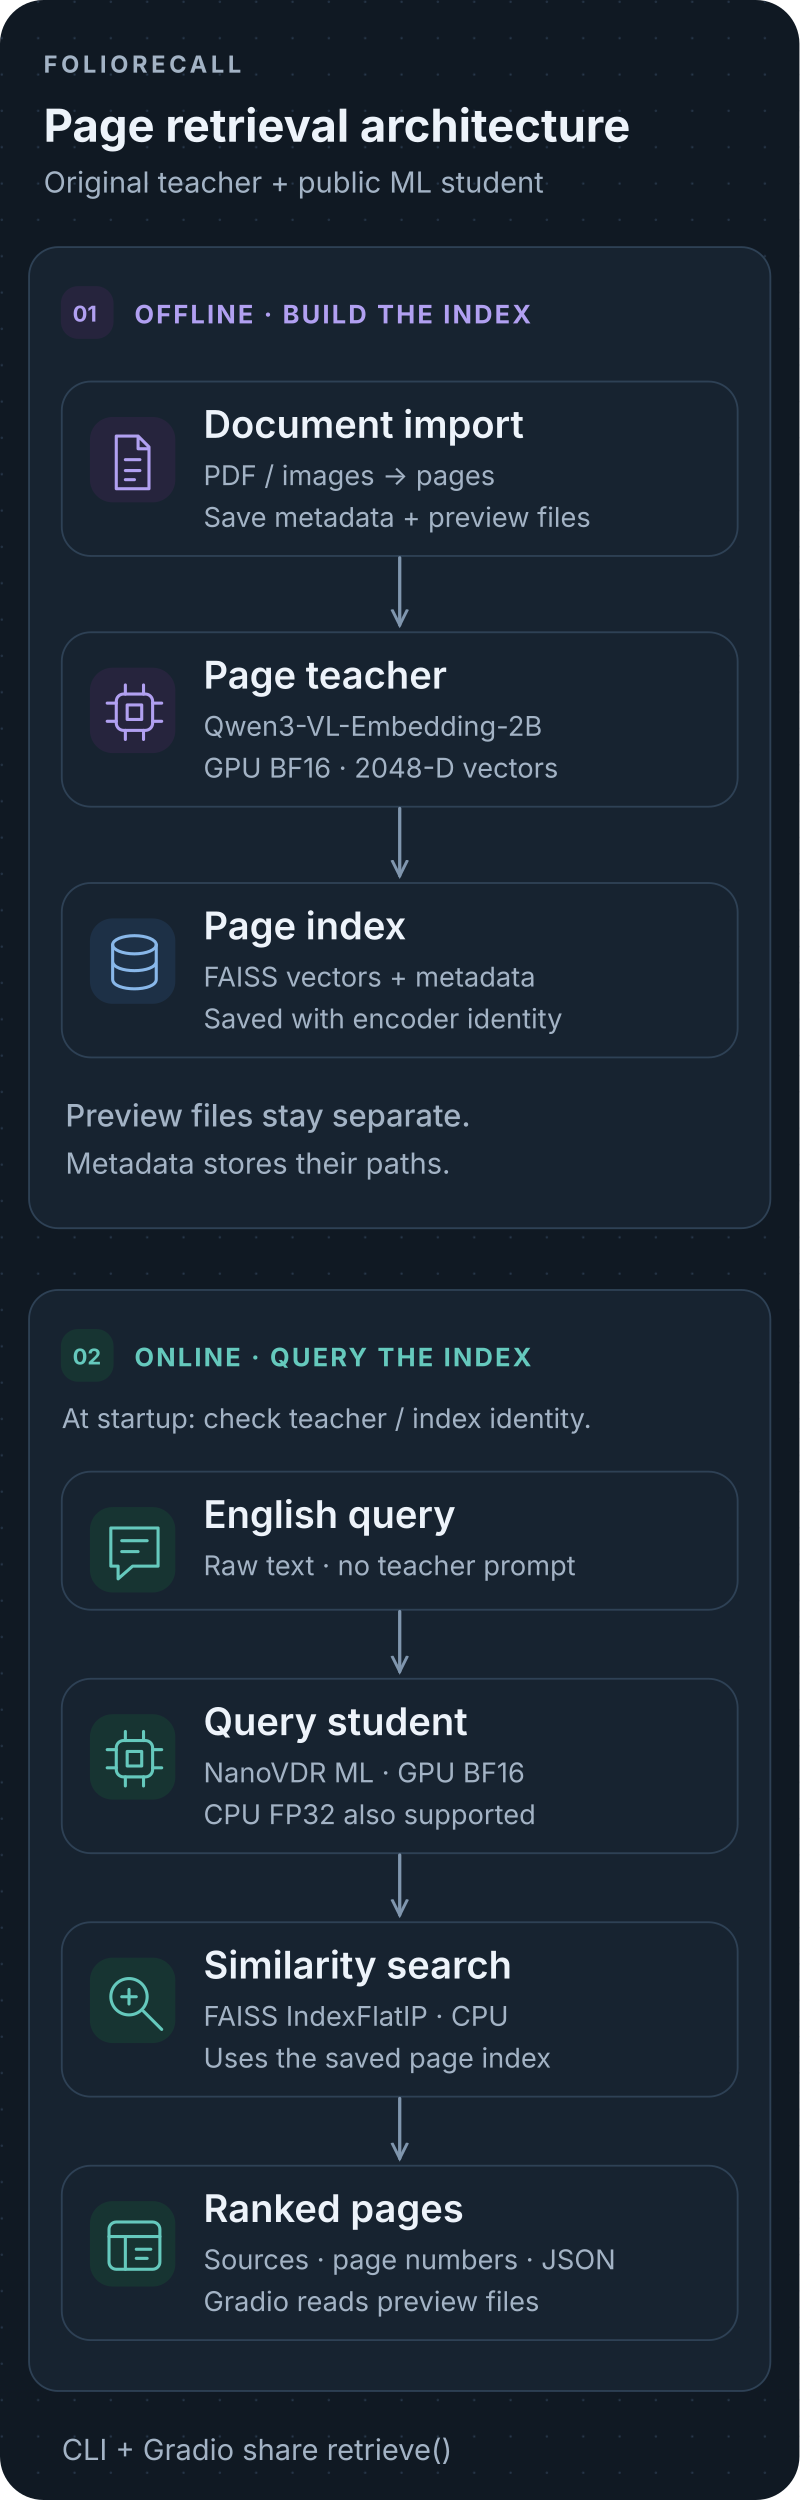
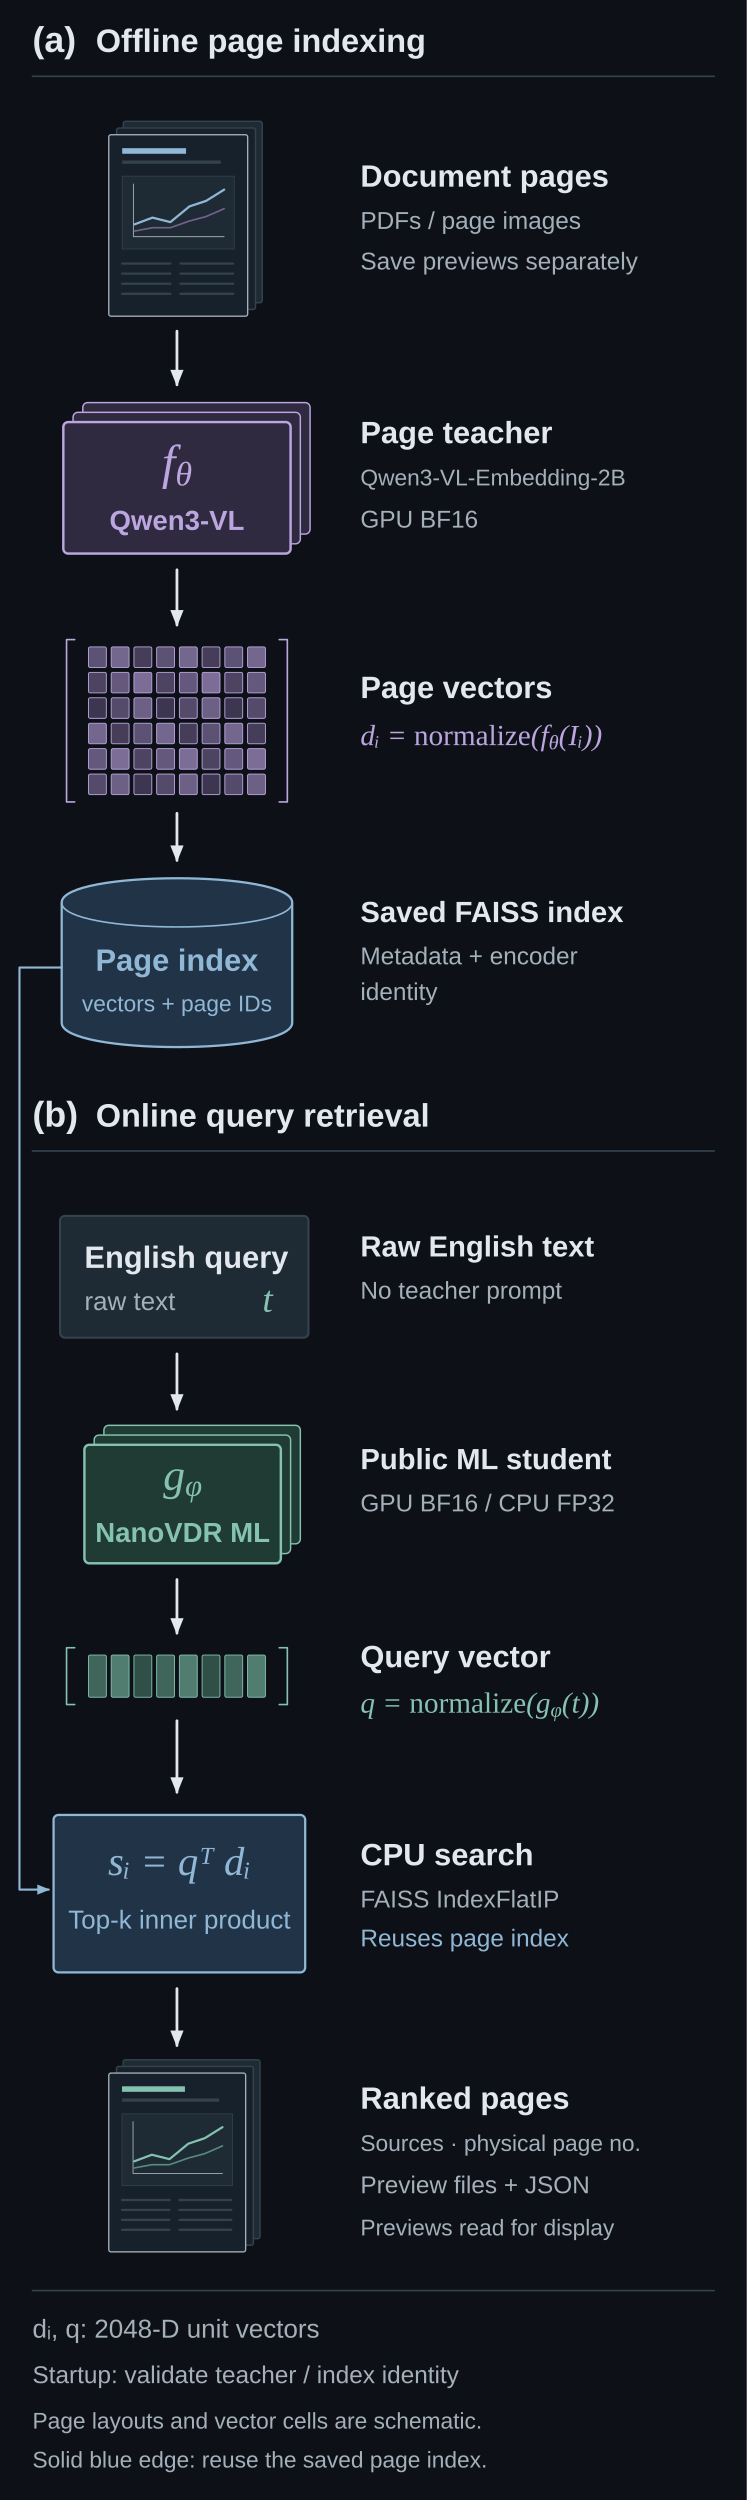
- <svg xmlns="http://www.w3.org/2000/svg" width="440" height="1376" viewBox="0 0 440 1376" role="img" aria-labelledby="title description">
+ <svg xmlns="http://www.w3.org/2000/svg" width="460" height="1540" viewBox="0 0 460 1540" role="img" aria-labelledby="title description">
  <defs>
-     <pattern id="dots" width="20" height="20" patternUnits="userSpaceOnUse">
-       <circle cx="1" cy="1" r="0.7" fill="#233142" />
-     </pattern>
-     <marker id="arrow" viewBox="0 0 10 10" refX="8" refY="5" markerWidth="6" markerHeight="6" orient="auto-start-reverse">
-       <path d="M0 1 8 5 0 9" fill="none" stroke="#8096ae" stroke-width="1.5" />
-     </marker>
-     <style>text{font-family:Inter,"Segoe UI",Arial,sans-serif} .wire{fill:none;stroke-width:1.8;stroke-linecap:round;stroke-linejoin:round} .icon{fill:none;stroke-width:1.7;stroke-linecap:round;stroke-linejoin:round}</style>
+     <style>text{font-family:Arial,"Segoe UI",sans-serif} .math{font-family:"Cambria Math",Cambria,"Times New Roman",serif;font-style:italic} .edge{fill:none;stroke-width:1.7;stroke-linejoin:round;stroke-linecap:round}</style>
+     <marker id="a-ink" viewBox="0 0 10 8" refX="9" refY="4" markerWidth="6" markerHeight="5" orient="auto-start-reverse">
+       <path d="M0 0 10 4 0 8z" fill="#e2e8ee" />
+     </marker>
+     <marker id="a-purple" viewBox="0 0 10 8" refX="9" refY="4" markerWidth="6" markerHeight="5" orient="auto-start-reverse">
+       <path d="M0 0 10 4 0 8z" fill="#bba6df" />
+     </marker>
+     <marker id="a-teal" viewBox="0 0 10 8" refX="9" refY="4" markerWidth="6" markerHeight="5" orient="auto-start-reverse">
+       <path d="M0 0 10 4 0 8z" fill="#85c2af" />
+     </marker>
+     <marker id="a-blue" viewBox="0 0 10 8" refX="9" refY="4" markerWidth="6" markerHeight="5" orient="auto-start-reverse">
+       <path d="M0 0 10 4 0 8z" fill="#91b7d6" />
+     </marker>
+     <marker id="a-muted" viewBox="0 0 10 8" refX="9" refY="4" markerWidth="6" markerHeight="5" orient="auto-start-reverse">
+       <path d="M0 0 10 4 0 8z" fill="#a4b0ba" />
+     </marker>
  </defs>
-   <rect width="440" height="1376" rx="24" fill="#101923" />
-   <rect width="440" height="1376" rx="24" fill="url(#dots)" />
-   <text x="24" y="40" font-size="13" fill="#a3b3c5" font-weight="700" letter-spacing="2">FOLIORECALL</text>
-   <text x="24" y="78" font-size="25" fill="#edf3fa" font-weight="650">Page retrieval architecture</text>
-   <text x="24" y="106" font-size="16" fill="#a3b3c5" font-weight="400">Original teacher + public ML student</text>
-   <rect x="16" y="136" width="408" height="540" rx="16" fill="#172330" stroke="#2e4155" />
-   <rect x="34" y="158" width="28" height="28" rx="9" fill="#26243d" stroke="#26243d" />
-   <text x="40" y="177" font-size="12" fill="#b1a0f1" font-weight="700">01</text>
-   <text x="74" y="178" font-size="14" fill="#b1a0f1" font-weight="700" letter-spacing="1.2">OFFLINE · BUILD THE INDEX</text>
-   <rect x="34" y="210" width="372" height="96" rx="16" fill="#172330" stroke="#2e4155" />
-   <rect x="50" y="230" width="46" height="46" rx="12" fill="#26243d" stroke="#26243d" />
-   <g class="icon" transform="translate(57,237)" stroke="#b1a0f1">
-     <path d="M7 3h12l6 6v23H7z M19 3v7h6 M12 16h8 M12 22h8 M12 27h5" />
+   <rect width="460" height="1540" fill="#0d1117" />
+   <text x="20" y="32" fill="#e2e8ee" font-size="22" font-weight="700" text-anchor="start">(a)</text>
+   <text x="59" y="32" fill="#e2e8ee" font-size="20" font-weight="600" text-anchor="start">Offline page indexing</text>
+   <path d="M20 47H440" fill="none" stroke="#33424d" stroke-width="1" stroke-linecap="round" stroke-linejoin="round" />
+   <g transform="translate(67,83) scale(0.69)">
+     <rect x="13" y="-12" width="124" height="162" rx="2" fill="#1e2a34" stroke="#33424d" stroke-width="1.3" />
+     <rect x="7" y="-6" width="124" height="162" rx="2" fill="#17212b" stroke="#33424d" stroke-width="1.3" />
+     <rect x="0" y="0" width="124" height="162" rx="2" fill="#17212b" stroke="#a4b0ba" stroke-width="1.2" />
+     <rect x="12" y="12" width="57" height="5" rx="0" fill="#91b7d6" stroke="#91b7d6" stroke-width="0" />
+     <rect x="12" y="23" width="88" height="3" rx="0" fill="#33424d" stroke="#33424d" stroke-width="0" />
+     <rect x="12" y="37" width="100" height="65" rx="0" fill="#1e2a34" stroke="#33424d" stroke-width="0.7" />
+     <path d="M22 44V91H103" fill="none" stroke="#a4b0ba" stroke-width="0.8" stroke-linecap="round" stroke-linejoin="round" />
+     <path d="M23 80 39 74 55 78 72 64 87 59 103 49" fill="none" stroke="#91b7d6" stroke-width="2" stroke-linecap="round" stroke-linejoin="round" />
+     <path d="M23 86 39 83 55 83 72 77 87 73 103 66" fill="none" stroke="#73618d" stroke-width="1.5" stroke-linecap="round" stroke-linejoin="round" />
+     <path d="M12 115H55 M64 115H111" fill="none" stroke="#33424d" stroke-width="2" stroke-linecap="round" stroke-linejoin="round" />
+     <path d="M12 124H55 M64 124H111" fill="none" stroke="#33424d" stroke-width="2" stroke-linecap="round" stroke-linejoin="round" />
+     <path d="M12 133H55 M64 133H111" fill="none" stroke="#33424d" stroke-width="2" stroke-linecap="round" stroke-linejoin="round" />
+     <path d="M12 142H55 M64 142H111" fill="none" stroke="#33424d" stroke-width="2" stroke-linecap="round" stroke-linejoin="round" />
  </g>
-   <text x="112" y="241" font-size="21" fill="#edf3fa" font-weight="600">Document import</text>
-   <text x="112" y="267" font-size="15" fill="#a3b3c5" font-weight="400">PDF / images → pages</text>
-   <text x="112" y="290" font-size="15" fill="#a3b3c5" font-weight="400">Save metadata + preview files</text>
-   <rect x="34" y="348" width="372" height="96" rx="16" fill="#172330" stroke="#2e4155" />
-   <rect x="50" y="368" width="46" height="46" rx="12" fill="#26243d" stroke="#26243d" />
-   <g class="icon" transform="translate(57,375)" stroke="#b1a0f1">
-     <rect x="7" y="7" width="20" height="20" rx="4" />
-     <path d="M13 13h8v8h-8z M12 2v5 M22 2v5 M12 27v5 M22 27v5 M2 12h5 M2 22h5 M27 12h5 M27 22h5" />
+   <text x="222" y="115" fill="#e2e8ee" font-size="19" font-weight="600" text-anchor="start">Document pages</text>
+   <text x="222" y="141" fill="#a4b0ba" font-size="15" font-weight="400" text-anchor="start">PDFs / page images</text>
+   <text x="222" y="166" fill="#a4b0ba" font-size="15" font-weight="400" text-anchor="start">Save previews separately</text>
+   <path d="M109 204V237" fill="none" stroke="#e2e8ee" stroke-width="1.7" stroke-linecap="round" stroke-linejoin="round" marker-end="url(#a-ink)" />
+   <rect x="51" y="248" width="140" height="81" rx="3" fill="#302a40" stroke="#bba6df" stroke-width="0.9" />
+   <rect x="45" y="254" width="140" height="81" rx="3" fill="#302a40" stroke="#bba6df" stroke-width="0.9" />
+   <rect x="39" y="260" width="140" height="81" rx="3" fill="#302a40" stroke="#bba6df" stroke-width="1.5" />
+   <text x="109.0" y="294.83" fill="#bba6df" font-size="30" font-weight="400" text-anchor="middle" class="math">f<tspan baseline-shift="sub" font-size="70%">θ</tspan>
+   </text>
+   <text x="109.0" y="326.42" fill="#bba6df" font-size="17" font-weight="600" text-anchor="middle">Qwen3-VL</text>
+   <text x="222" y="273" fill="#e2e8ee" font-size="19" font-weight="600" text-anchor="start">Page teacher</text>
+   <text x="222" y="299" fill="#a4b0ba" font-size="14" font-weight="400" text-anchor="start">Qwen3-VL-Embedding-2B</text>
+   <text x="222" y="325" fill="#a4b0ba" font-size="15" font-weight="400" text-anchor="start">GPU BF16</text>
+   <path d="M109 351V385" fill="none" stroke="#e2e8ee" stroke-width="1.7" stroke-linecap="round" stroke-linejoin="round" marker-end="url(#a-ink)" />
+   <rect x="54.5" y="398.5" width="11.0" height="12.667" rx="1" fill="#302a40" stroke="#bba6df" stroke-width="0.55" />
+   <rect x="54.5" y="398.5" width="11.0" height="12.667" rx="1" fill="#bba6df" opacity="0.320" />
+   <rect x="68.5" y="398.5" width="11.0" height="12.667" rx="1" fill="#302a40" stroke="#bba6df" stroke-width="0.55" />
+   <rect x="68.5" y="398.5" width="11.0" height="12.667" rx="1" fill="#bba6df" opacity="0.485" />
+   <rect x="82.5" y="398.5" width="11.0" height="12.667" rx="1" fill="#302a40" stroke="#bba6df" stroke-width="0.55" />
+   <rect x="82.5" y="398.5" width="11.0" height="12.667" rx="1" fill="#bba6df" opacity="0.155" />
+   <rect x="96.5" y="398.5" width="11.0" height="12.667" rx="1" fill="#302a40" stroke="#bba6df" stroke-width="0.55" />
+   <rect x="96.5" y="398.5" width="11.0" height="12.667" rx="1" fill="#bba6df" opacity="0.320" />
+   <rect x="110.5" y="398.5" width="11.0" height="12.667" rx="1" fill="#302a40" stroke="#bba6df" stroke-width="0.55" />
+   <rect x="110.5" y="398.5" width="11.0" height="12.667" rx="1" fill="#bba6df" opacity="0.485" />
+   <rect x="124.5" y="398.5" width="11.0" height="12.667" rx="1" fill="#302a40" stroke="#bba6df" stroke-width="0.55" />
+   <rect x="124.5" y="398.5" width="11.0" height="12.667" rx="1" fill="#bba6df" opacity="0.155" />
+   <rect x="138.5" y="398.5" width="11.0" height="12.667" rx="1" fill="#302a40" stroke="#bba6df" stroke-width="0.55" />
+   <rect x="138.5" y="398.5" width="11.0" height="12.667" rx="1" fill="#bba6df" opacity="0.320" />
+   <rect x="152.5" y="398.5" width="11.0" height="12.667" rx="1" fill="#302a40" stroke="#bba6df" stroke-width="0.55" />
+   <rect x="152.5" y="398.5" width="11.0" height="12.667" rx="1" fill="#bba6df" opacity="0.485" />
+   <rect x="54.5" y="414.167" width="11.0" height="12.667" rx="1" fill="#302a40" stroke="#bba6df" stroke-width="0.55" />
+   <rect x="54.5" y="414.167" width="11.0" height="12.667" rx="1" fill="#bba6df" opacity="0.210" />
+   <rect x="68.5" y="414.167" width="11.0" height="12.667" rx="1" fill="#302a40" stroke="#bba6df" stroke-width="0.55" />
+   <rect x="68.5" y="414.167" width="11.0" height="12.667" rx="1" fill="#bba6df" opacity="0.375" />
+   <rect x="82.5" y="414.167" width="11.0" height="12.667" rx="1" fill="#302a40" stroke="#bba6df" stroke-width="0.55" />
+   <rect x="82.5" y="414.167" width="11.0" height="12.667" rx="1" fill="#bba6df" opacity="0.540" />
+   <rect x="96.5" y="414.167" width="11.0" height="12.667" rx="1" fill="#302a40" stroke="#bba6df" stroke-width="0.55" />
+   <rect x="96.5" y="414.167" width="11.0" height="12.667" rx="1" fill="#bba6df" opacity="0.210" />
+   <rect x="110.5" y="414.167" width="11.0" height="12.667" rx="1" fill="#302a40" stroke="#bba6df" stroke-width="0.55" />
+   <rect x="110.5" y="414.167" width="11.0" height="12.667" rx="1" fill="#bba6df" opacity="0.375" />
+   <rect x="124.5" y="414.167" width="11.0" height="12.667" rx="1" fill="#302a40" stroke="#bba6df" stroke-width="0.55" />
+   <rect x="124.5" y="414.167" width="11.0" height="12.667" rx="1" fill="#bba6df" opacity="0.540" />
+   <rect x="138.5" y="414.167" width="11.0" height="12.667" rx="1" fill="#302a40" stroke="#bba6df" stroke-width="0.55" />
+   <rect x="138.5" y="414.167" width="11.0" height="12.667" rx="1" fill="#bba6df" opacity="0.210" />
+   <rect x="152.5" y="414.167" width="11.0" height="12.667" rx="1" fill="#302a40" stroke="#bba6df" stroke-width="0.55" />
+   <rect x="152.5" y="414.167" width="11.0" height="12.667" rx="1" fill="#bba6df" opacity="0.375" />
+   <rect x="54.5" y="429.833" width="11.0" height="12.667" rx="1" fill="#302a40" stroke="#bba6df" stroke-width="0.55" />
+   <rect x="54.5" y="429.833" width="11.0" height="12.667" rx="1" fill="#bba6df" opacity="0.100" />
+   <rect x="68.5" y="429.833" width="11.0" height="12.667" rx="1" fill="#302a40" stroke="#bba6df" stroke-width="0.55" />
+   <rect x="68.5" y="429.833" width="11.0" height="12.667" rx="1" fill="#bba6df" opacity="0.265" />
+   <rect x="82.5" y="429.833" width="11.0" height="12.667" rx="1" fill="#302a40" stroke="#bba6df" stroke-width="0.55" />
+   <rect x="82.5" y="429.833" width="11.0" height="12.667" rx="1" fill="#bba6df" opacity="0.430" />
+   <rect x="96.5" y="429.833" width="11.0" height="12.667" rx="1" fill="#302a40" stroke="#bba6df" stroke-width="0.55" />
+   <rect x="96.5" y="429.833" width="11.0" height="12.667" rx="1" fill="#bba6df" opacity="0.100" />
+   <rect x="110.5" y="429.833" width="11.0" height="12.667" rx="1" fill="#302a40" stroke="#bba6df" stroke-width="0.55" />
+   <rect x="110.5" y="429.833" width="11.0" height="12.667" rx="1" fill="#bba6df" opacity="0.265" />
+   <rect x="124.5" y="429.833" width="11.0" height="12.667" rx="1" fill="#302a40" stroke="#bba6df" stroke-width="0.55" />
+   <rect x="124.5" y="429.833" width="11.0" height="12.667" rx="1" fill="#bba6df" opacity="0.430" />
+   <rect x="138.5" y="429.833" width="11.0" height="12.667" rx="1" fill="#302a40" stroke="#bba6df" stroke-width="0.55" />
+   <rect x="138.5" y="429.833" width="11.0" height="12.667" rx="1" fill="#bba6df" opacity="0.100" />
+   <rect x="152.5" y="429.833" width="11.0" height="12.667" rx="1" fill="#302a40" stroke="#bba6df" stroke-width="0.55" />
+   <rect x="152.5" y="429.833" width="11.0" height="12.667" rx="1" fill="#bba6df" opacity="0.265" />
+   <rect x="54.5" y="445.5" width="11.0" height="12.667" rx="1" fill="#302a40" stroke="#bba6df" stroke-width="0.55" />
+   <rect x="54.5" y="445.5" width="11.0" height="12.667" rx="1" fill="#bba6df" opacity="0.485" />
+   <rect x="68.5" y="445.5" width="11.0" height="12.667" rx="1" fill="#302a40" stroke="#bba6df" stroke-width="0.55" />
+   <rect x="68.5" y="445.5" width="11.0" height="12.667" rx="1" fill="#bba6df" opacity="0.155" />
+   <rect x="82.5" y="445.5" width="11.0" height="12.667" rx="1" fill="#302a40" stroke="#bba6df" stroke-width="0.55" />
+   <rect x="82.5" y="445.5" width="11.0" height="12.667" rx="1" fill="#bba6df" opacity="0.320" />
+   <rect x="96.5" y="445.5" width="11.0" height="12.667" rx="1" fill="#302a40" stroke="#bba6df" stroke-width="0.55" />
+   <rect x="96.5" y="445.5" width="11.0" height="12.667" rx="1" fill="#bba6df" opacity="0.485" />
+   <rect x="110.5" y="445.5" width="11.0" height="12.667" rx="1" fill="#302a40" stroke="#bba6df" stroke-width="0.55" />
+   <rect x="110.5" y="445.5" width="11.0" height="12.667" rx="1" fill="#bba6df" opacity="0.155" />
+   <rect x="124.5" y="445.5" width="11.0" height="12.667" rx="1" fill="#302a40" stroke="#bba6df" stroke-width="0.55" />
+   <rect x="124.5" y="445.5" width="11.0" height="12.667" rx="1" fill="#bba6df" opacity="0.320" />
+   <rect x="138.5" y="445.5" width="11.0" height="12.667" rx="1" fill="#302a40" stroke="#bba6df" stroke-width="0.55" />
+   <rect x="138.5" y="445.5" width="11.0" height="12.667" rx="1" fill="#bba6df" opacity="0.485" />
+   <rect x="152.5" y="445.5" width="11.0" height="12.667" rx="1" fill="#302a40" stroke="#bba6df" stroke-width="0.55" />
+   <rect x="152.5" y="445.5" width="11.0" height="12.667" rx="1" fill="#bba6df" opacity="0.155" />
+   <rect x="54.5" y="461.167" width="11.0" height="12.667" rx="1" fill="#302a40" stroke="#bba6df" stroke-width="0.55" />
+   <rect x="54.5" y="461.167" width="11.0" height="12.667" rx="1" fill="#bba6df" opacity="0.375" />
+   <rect x="68.5" y="461.167" width="11.0" height="12.667" rx="1" fill="#302a40" stroke="#bba6df" stroke-width="0.55" />
+   <rect x="68.5" y="461.167" width="11.0" height="12.667" rx="1" fill="#bba6df" opacity="0.540" />
+   <rect x="82.5" y="461.167" width="11.0" height="12.667" rx="1" fill="#302a40" stroke="#bba6df" stroke-width="0.55" />
+   <rect x="82.5" y="461.167" width="11.0" height="12.667" rx="1" fill="#bba6df" opacity="0.210" />
+   <rect x="96.5" y="461.167" width="11.0" height="12.667" rx="1" fill="#302a40" stroke="#bba6df" stroke-width="0.55" />
+   <rect x="96.5" y="461.167" width="11.0" height="12.667" rx="1" fill="#bba6df" opacity="0.375" />
+   <rect x="110.5" y="461.167" width="11.0" height="12.667" rx="1" fill="#302a40" stroke="#bba6df" stroke-width="0.55" />
+   <rect x="110.5" y="461.167" width="11.0" height="12.667" rx="1" fill="#bba6df" opacity="0.540" />
+   <rect x="124.5" y="461.167" width="11.0" height="12.667" rx="1" fill="#302a40" stroke="#bba6df" stroke-width="0.55" />
+   <rect x="124.5" y="461.167" width="11.0" height="12.667" rx="1" fill="#bba6df" opacity="0.210" />
+   <rect x="138.5" y="461.167" width="11.0" height="12.667" rx="1" fill="#302a40" stroke="#bba6df" stroke-width="0.55" />
+   <rect x="138.5" y="461.167" width="11.0" height="12.667" rx="1" fill="#bba6df" opacity="0.375" />
+   <rect x="152.5" y="461.167" width="11.0" height="12.667" rx="1" fill="#302a40" stroke="#bba6df" stroke-width="0.55" />
+   <rect x="152.5" y="461.167" width="11.0" height="12.667" rx="1" fill="#bba6df" opacity="0.540" />
+   <rect x="54.5" y="476.833" width="11.0" height="12.667" rx="1" fill="#302a40" stroke="#bba6df" stroke-width="0.55" />
+   <rect x="54.5" y="476.833" width="11.0" height="12.667" rx="1" fill="#bba6df" opacity="0.265" />
+   <rect x="68.5" y="476.833" width="11.0" height="12.667" rx="1" fill="#302a40" stroke="#bba6df" stroke-width="0.55" />
+   <rect x="68.5" y="476.833" width="11.0" height="12.667" rx="1" fill="#bba6df" opacity="0.430" />
+   <rect x="82.5" y="476.833" width="11.0" height="12.667" rx="1" fill="#302a40" stroke="#bba6df" stroke-width="0.55" />
+   <rect x="82.5" y="476.833" width="11.0" height="12.667" rx="1" fill="#bba6df" opacity="0.100" />
+   <rect x="96.5" y="476.833" width="11.0" height="12.667" rx="1" fill="#302a40" stroke="#bba6df" stroke-width="0.55" />
+   <rect x="96.5" y="476.833" width="11.0" height="12.667" rx="1" fill="#bba6df" opacity="0.265" />
+   <rect x="110.5" y="476.833" width="11.0" height="12.667" rx="1" fill="#302a40" stroke="#bba6df" stroke-width="0.55" />
+   <rect x="110.5" y="476.833" width="11.0" height="12.667" rx="1" fill="#bba6df" opacity="0.430" />
+   <rect x="124.5" y="476.833" width="11.0" height="12.667" rx="1" fill="#302a40" stroke="#bba6df" stroke-width="0.55" />
+   <rect x="124.5" y="476.833" width="11.0" height="12.667" rx="1" fill="#bba6df" opacity="0.100" />
+   <rect x="138.5" y="476.833" width="11.0" height="12.667" rx="1" fill="#302a40" stroke="#bba6df" stroke-width="0.55" />
+   <rect x="138.5" y="476.833" width="11.0" height="12.667" rx="1" fill="#bba6df" opacity="0.265" />
+   <rect x="152.5" y="476.833" width="11.0" height="12.667" rx="1" fill="#302a40" stroke="#bba6df" stroke-width="0.55" />
+   <rect x="152.5" y="476.833" width="11.0" height="12.667" rx="1" fill="#bba6df" opacity="0.430" />
+   <path d="M46 394h-5v100h5 M172 394h5v100h-5" fill="none" stroke="#bba6df" stroke-width="1" stroke-linecap="round" stroke-linejoin="round" />
+   <text x="222" y="430" fill="#e2e8ee" font-size="19" font-weight="600" text-anchor="start">Page vectors</text>
+   <text x="222" y="459" fill="#bba6df" font-size="18" font-weight="400" text-anchor="start" class="math">dᵢ = <tspan font-style="normal">normalize</tspan>(f<tspan baseline-shift="sub" font-size="70%">θ</tspan>(Iᵢ))</text>
+   <path d="M109 501V530" fill="none" stroke="#e2e8ee" stroke-width="1.7" stroke-linecap="round" stroke-linejoin="round" marker-end="url(#a-ink)" />
+   <path d="M38 556 C38 536,180 536,180 556 V630 C180 650,38 650,38 630Z" fill="#213447" stroke="#91b7d6" stroke-width="1.4" />
+   <path d="M38 556 C38 576,180 576,180 556" fill="none" stroke="#91b7d6" stroke-width="1" stroke-linecap="round" stroke-linejoin="round" />
+   <text x="109.0" y="598" fill="#91b7d6" font-size="19" font-weight="600" text-anchor="middle">Page index</text>
+   <text x="109.0" y="623" fill="#91b7d6" font-size="14" font-weight="400" text-anchor="middle">vectors + page IDs</text>
+   <text x="222" y="568" fill="#e2e8ee" font-size="18" font-weight="600" text-anchor="start">Saved FAISS index</text>
+   <text x="222" y="594" fill="#a4b0ba" font-size="15" font-weight="400" text-anchor="start">Metadata + encoder</text>
+   <text x="222" y="616" fill="#a4b0ba" font-size="15" font-weight="400" text-anchor="start">identity</text>
+   <text x="20" y="694" fill="#e2e8ee" font-size="22" font-weight="700" text-anchor="start">(b)</text>
+   <text x="59" y="694" fill="#e2e8ee" font-size="20" font-weight="600" text-anchor="start">Online query retrieval</text>
+   <path d="M20 709H440" fill="none" stroke="#33424d" stroke-width="1" stroke-linecap="round" stroke-linejoin="round" />
+   <rect x="37" y="749" width="153" height="75" rx="3" fill="#1e2a34" stroke="#33424d" stroke-width="1.3" />
+   <text x="52" y="781" fill="#e2e8ee" font-size="19" font-weight="600" text-anchor="start">English query</text>
+   <text x="52" y="807" fill="#a4b0ba" font-size="16" font-weight="400" text-anchor="start">raw text</text>
+   <text x="168" y="808" fill="#85c2af" font-size="23" font-weight="400" text-anchor="end" class="math">t</text>
+   <text x="222" y="774" fill="#e2e8ee" font-size="18" font-weight="600" text-anchor="start">Raw English text</text>
+   <text x="222" y="800" fill="#a4b0ba" font-size="15" font-weight="400" text-anchor="start">No teacher prompt</text>
+   <path d="M109 834V868" fill="none" stroke="#e2e8ee" stroke-width="1.7" stroke-linecap="round" stroke-linejoin="round" marker-end="url(#a-ink)" />
+   <rect x="64" y="878" width="121" height="73" rx="3" fill="#203a34" stroke="#85c2af" stroke-width="0.9" />
+   <rect x="58" y="884" width="121" height="73" rx="3" fill="#203a34" stroke="#85c2af" stroke-width="0.9" />
+   <rect x="52" y="890" width="121" height="73" rx="3" fill="#203a34" stroke="#85c2af" stroke-width="1.5" />
+   <text x="112.5" y="917.74" fill="#85c2af" font-size="27" font-weight="400" text-anchor="middle" class="math">g<tspan baseline-shift="sub" font-size="70%">φ</tspan>
+   </text>
+   <text x="112.5" y="949.86" fill="#85c2af" font-size="17" font-weight="600" text-anchor="middle">NanoVDR ML</text>
+   <text x="222" y="905" fill="#e2e8ee" font-size="18" font-weight="600" text-anchor="start">Public ML student</text>
+   <text x="222" y="931" fill="#a4b0ba" font-size="15" font-weight="400" text-anchor="start">GPU BF16 / CPU FP32</text>
+   <path d="M109 973V1006" fill="none" stroke="#e2e8ee" stroke-width="1.7" stroke-linecap="round" stroke-linejoin="round" marker-end="url(#a-ink)" />
+   <rect x="54.5" y="1019.5" width="11.0" height="26.0" rx="1" fill="#203a34" stroke="#85c2af" stroke-width="0.55" />
+   <rect x="54.5" y="1019.5" width="11.0" height="26.0" rx="1" fill="#85c2af" opacity="0.320" />
+   <rect x="68.5" y="1019.5" width="11.0" height="26.0" rx="1" fill="#203a34" stroke="#85c2af" stroke-width="0.55" />
+   <rect x="68.5" y="1019.5" width="11.0" height="26.0" rx="1" fill="#85c2af" opacity="0.485" />
+   <rect x="82.5" y="1019.5" width="11.0" height="26.0" rx="1" fill="#203a34" stroke="#85c2af" stroke-width="0.55" />
+   <rect x="82.5" y="1019.5" width="11.0" height="26.0" rx="1" fill="#85c2af" opacity="0.155" />
+   <rect x="96.5" y="1019.5" width="11.0" height="26.0" rx="1" fill="#203a34" stroke="#85c2af" stroke-width="0.55" />
+   <rect x="96.5" y="1019.5" width="11.0" height="26.0" rx="1" fill="#85c2af" opacity="0.320" />
+   <rect x="110.5" y="1019.5" width="11.0" height="26.0" rx="1" fill="#203a34" stroke="#85c2af" stroke-width="0.55" />
+   <rect x="110.5" y="1019.5" width="11.0" height="26.0" rx="1" fill="#85c2af" opacity="0.485" />
+   <rect x="124.5" y="1019.5" width="11.0" height="26.0" rx="1" fill="#203a34" stroke="#85c2af" stroke-width="0.55" />
+   <rect x="124.5" y="1019.5" width="11.0" height="26.0" rx="1" fill="#85c2af" opacity="0.155" />
+   <rect x="138.5" y="1019.5" width="11.0" height="26.0" rx="1" fill="#203a34" stroke="#85c2af" stroke-width="0.55" />
+   <rect x="138.5" y="1019.5" width="11.0" height="26.0" rx="1" fill="#85c2af" opacity="0.320" />
+   <rect x="152.5" y="1019.5" width="11.0" height="26.0" rx="1" fill="#203a34" stroke="#85c2af" stroke-width="0.55" />
+   <rect x="152.5" y="1019.5" width="11.0" height="26.0" rx="1" fill="#85c2af" opacity="0.485" />
+   <path d="M46 1015h-5v35h5 M172 1015h5v35h-5" fill="none" stroke="#85c2af" stroke-width="1" stroke-linecap="round" stroke-linejoin="round" />
+   <text x="222" y="1027" fill="#e2e8ee" font-size="19" font-weight="600" text-anchor="start">Query vector</text>
+   <text x="222" y="1055" fill="#85c2af" font-size="18" font-weight="400" text-anchor="start" class="math">q = <tspan font-style="normal">normalize</tspan>(g<tspan baseline-shift="sub" font-size="70%">φ</tspan>(t))</text>
+   <path d="M109 1060V1104" fill="none" stroke="#e2e8ee" stroke-width="1.7" stroke-linecap="round" stroke-linejoin="round" marker-end="url(#a-ink)" />
+   <rect x="33" y="1118" width="155" height="97" rx="3" fill="#213447" stroke="#91b7d6" stroke-width="1.4" />
+   <text x="110.5" y="1155" fill="#91b7d6" font-size="25" font-weight="400" text-anchor="middle" class="math">sᵢ = qᵀ dᵢ</text>
+   <text x="110.5" y="1188" fill="#91b7d6" font-size="16" font-weight="400" text-anchor="middle">Top-k inner product</text>
+   <text x="222" y="1149" fill="#e2e8ee" font-size="19" font-weight="600" text-anchor="start">CPU search</text>
+   <text x="222" y="1175" fill="#a4b0ba" font-size="15" font-weight="400" text-anchor="start">FAISS IndexFlatIP</text>
+   <text x="222" y="1199" fill="#91b7d6" font-size="15" font-weight="400" text-anchor="start">Reuses page index</text>
+   <path d="M38 596H12V1164H30" fill="none" stroke="#91b7d6" stroke-width="1.3" stroke-linecap="round" stroke-linejoin="round" marker-end="url(#a-blue)" />
+   <path d="M109 1225V1260" fill="none" stroke="#e2e8ee" stroke-width="1.7" stroke-linecap="round" stroke-linejoin="round" marker-end="url(#a-ink)" />
+   <g transform="translate(67,1277) scale(0.68)">
+     <rect x="13" y="-12" width="124" height="162" rx="2" fill="#1e2a34" stroke="#33424d" stroke-width="1.3" />
+     <rect x="7" y="-6" width="124" height="162" rx="2" fill="#17212b" stroke="#33424d" stroke-width="1.3" />
+     <rect x="0" y="0" width="124" height="162" rx="2" fill="#17212b" stroke="#a4b0ba" stroke-width="1.2" />
+     <rect x="12" y="12" width="57" height="5" rx="0" fill="#85c2af" stroke="#85c2af" stroke-width="0" />
+     <rect x="12" y="23" width="88" height="3" rx="0" fill="#33424d" stroke="#33424d" stroke-width="0" />
+     <rect x="12" y="37" width="100" height="65" rx="0" fill="#1e2a34" stroke="#33424d" stroke-width="0.7" />
+     <path d="M22 44V91H103" fill="none" stroke="#a4b0ba" stroke-width="0.8" stroke-linecap="round" stroke-linejoin="round" />
+     <path d="M23 80 39 74 55 78 72 64 87 59 103 49" fill="none" stroke="#85c2af" stroke-width="2" stroke-linecap="round" stroke-linejoin="round" />
+     <path d="M23 86 39 83 55 83 72 77 87 73 103 66" fill="none" stroke="#568a7a" stroke-width="1.5" stroke-linecap="round" stroke-linejoin="round" />
+     <path d="M12 115H55 M64 115H111" fill="none" stroke="#33424d" stroke-width="2" stroke-linecap="round" stroke-linejoin="round" />
+     <path d="M12 124H55 M64 124H111" fill="none" stroke="#33424d" stroke-width="2" stroke-linecap="round" stroke-linejoin="round" />
+     <path d="M12 133H55 M64 133H111" fill="none" stroke="#33424d" stroke-width="2" stroke-linecap="round" stroke-linejoin="round" />
+     <path d="M12 142H55 M64 142H111" fill="none" stroke="#33424d" stroke-width="2" stroke-linecap="round" stroke-linejoin="round" />
  </g>
-   <text x="112" y="379" font-size="21" fill="#edf3fa" font-weight="600">Page teacher</text>
-   <text x="112" y="405" font-size="15" fill="#a3b3c5" font-weight="400">Qwen3-VL-Embedding-2B</text>
-   <text x="112" y="428" font-size="15" fill="#a3b3c5" font-weight="400">GPU BF16 · 2048-D vectors</text>
-   <rect x="34" y="486" width="372" height="96" rx="16" fill="#172330" stroke="#2e4155" />
-   <rect x="50" y="506" width="46" height="46" rx="12" fill="#1d3046" stroke="#1d3046" />
-   <g class="icon" transform="translate(57,513)" stroke="#88b7e9">
-     <ellipse cx="17" cy="7" rx="12" ry="5" />
-     <path d="M5 7v19c0 7 24 7 24 0V7 M5 16c0 7 24 7 24 0" />
-   </g>
-   <text x="112" y="517" font-size="21" fill="#edf3fa" font-weight="600">Page index</text>
-   <text x="112" y="543" font-size="15" fill="#a3b3c5" font-weight="400">FAISS vectors + metadata</text>
-   <text x="112" y="566" font-size="15" fill="#a3b3c5" font-weight="400">Saved with encoder identity</text>
-   <path class="wire" d="M220 307 V344" stroke="#8096ae" marker-end="url(#arrow)" />
-   <path class="wire" d="M220 445 V482" stroke="#8096ae" marker-end="url(#arrow)" />
-   <text x="36" y="620" font-size="17" fill="#a3b3c5" font-weight="500">Preview files stay separate.</text>
-   <text x="36" y="646" font-size="16" fill="#a3b3c5" font-weight="400">Metadata stores their paths.</text>
-   <rect x="16" y="710" width="408" height="606" rx="16" fill="#172330" stroke="#2e4155" />
-   <rect x="34" y="732" width="28" height="28" rx="9" fill="#173432" stroke="#173432" />
-   <text x="40" y="751" font-size="12" fill="#65c9bd" font-weight="700">02</text>
-   <text x="74" y="752" font-size="14" fill="#65c9bd" font-weight="700" letter-spacing="1.2">ONLINE · QUERY THE INDEX</text>
-   <text x="34" y="786" font-size="15" fill="#a3b3c5" font-weight="400">At startup: check teacher / index identity.</text>
-   <rect x="34" y="810" width="372" height="76" rx="16" fill="#172330" stroke="#2e4155" />
-   <rect x="50" y="830" width="46" height="46" rx="12" fill="#173432" stroke="#173432" />
-   <g class="icon" transform="translate(57,837)" stroke="#65c9bd">
-     <path d="M4 4h26v21H16l-8 7v-7H4z M10 11h14 M10 17h9" />
-   </g>
-   <text x="112" y="841" font-size="21" fill="#edf3fa" font-weight="600">English query</text>
-   <text x="112" y="867" font-size="15" fill="#a3b3c5" font-weight="400">Raw text · no teacher prompt</text>
-   <rect x="34" y="924" width="372" height="96" rx="16" fill="#172330" stroke="#2e4155" />
-   <rect x="50" y="944" width="46" height="46" rx="12" fill="#173432" stroke="#173432" />
-   <g class="icon" transform="translate(57,951)" stroke="#65c9bd">
-     <rect x="7" y="7" width="20" height="20" rx="4" />
-     <path d="M13 13h8v8h-8z M12 2v5 M22 2v5 M12 27v5 M22 27v5 M2 12h5 M2 22h5 M27 12h5 M27 22h5" />
-   </g>
-   <text x="112" y="955" font-size="21" fill="#edf3fa" font-weight="600">Query student</text>
-   <text x="112" y="981" font-size="15" fill="#a3b3c5" font-weight="400">NanoVDR ML · GPU BF16</text>
-   <text x="112" y="1004" font-size="15" fill="#a3b3c5" font-weight="400">CPU FP32 also supported</text>
-   <rect x="34" y="1058" width="372" height="96" rx="16" fill="#172330" stroke="#2e4155" />
-   <rect x="50" y="1078" width="46" height="46" rx="12" fill="#173432" stroke="#173432" />
-   <g class="icon" transform="translate(57,1085)" stroke="#65c9bd">
-     <circle cx="14" cy="14" r="10" />
-     <path d="m22 22 10 10 M10 14h8 M14 10v8" />
-   </g>
-   <text x="112" y="1089" font-size="21" fill="#edf3fa" font-weight="600">Similarity search</text>
-   <text x="112" y="1115" font-size="15" fill="#a3b3c5" font-weight="400">FAISS IndexFlatIP · CPU</text>
-   <text x="112" y="1138" font-size="15" fill="#a3b3c5" font-weight="400">Uses the saved page index</text>
-   <rect x="34" y="1192" width="372" height="96" rx="16" fill="#172330" stroke="#2e4155" />
-   <rect x="50" y="1212" width="46" height="46" rx="12" fill="#173432" stroke="#173432" />
-   <g class="icon" transform="translate(57,1219)" stroke="#65c9bd">
-     <rect x="3" y="4" width="28" height="26" rx="4" />
-     <path d="M3 12h28 M12 12v18 M18 19h8 M18 24h6" />
-   </g>
-   <text x="112" y="1223" font-size="21" fill="#edf3fa" font-weight="600">Ranked pages</text>
-   <text x="112" y="1249" font-size="15" fill="#a3b3c5" font-weight="400">Sources · page numbers · JSON</text>
-   <text x="112" y="1272" font-size="15" fill="#a3b3c5" font-weight="400">Gradio reads preview files</text>
-   <path class="wire" d="M220 887 V920" stroke="#8096ae" marker-end="url(#arrow)" />
-   <path class="wire" d="M220 1021 V1054" stroke="#8096ae" marker-end="url(#arrow)" />
-   <path class="wire" d="M220 1155 V1188" stroke="#8096ae" marker-end="url(#arrow)" />
-   <text x="34" y="1354" font-size="16" fill="#a3b3c5" font-weight="400">CLI + Gradio share retrieve()</text>
+   <text x="222" y="1299" fill="#e2e8ee" font-size="19" font-weight="600" text-anchor="start">Ranked pages</text>
+   <text x="222" y="1325" fill="#a4b0ba" font-size="14" font-weight="400" text-anchor="start">Sources · physical page no.</text>
+   <text x="222" y="1351" fill="#a4b0ba" font-size="15" font-weight="400" text-anchor="start">Preview files + JSON</text>
+   <text x="222" y="1377" fill="#a4b0ba" font-size="14" font-weight="400" text-anchor="start">Previews read for display</text>
+   <path d="M20 1411H440" fill="none" stroke="#33424d" stroke-width="1" stroke-linecap="round" stroke-linejoin="round" />
+   <text x="20" y="1440" fill="#a4b0ba" font-size="16" font-weight="400" text-anchor="start">dᵢ, q: 2048-D unit vectors</text>
+   <text x="20" y="1468" fill="#a4b0ba" font-size="15" font-weight="400" text-anchor="start">Startup: validate teacher / index identity</text>
+   <text x="20" y="1496" fill="#a4b0ba" font-size="14" font-weight="400" text-anchor="start">Page layouts and vector cells are schematic.</text>
+   <text x="20" y="1520" fill="#a4b0ba" font-size="14" font-weight="400" text-anchor="start">Solid blue edge: reuse the saved page index.</text>
</svg>
